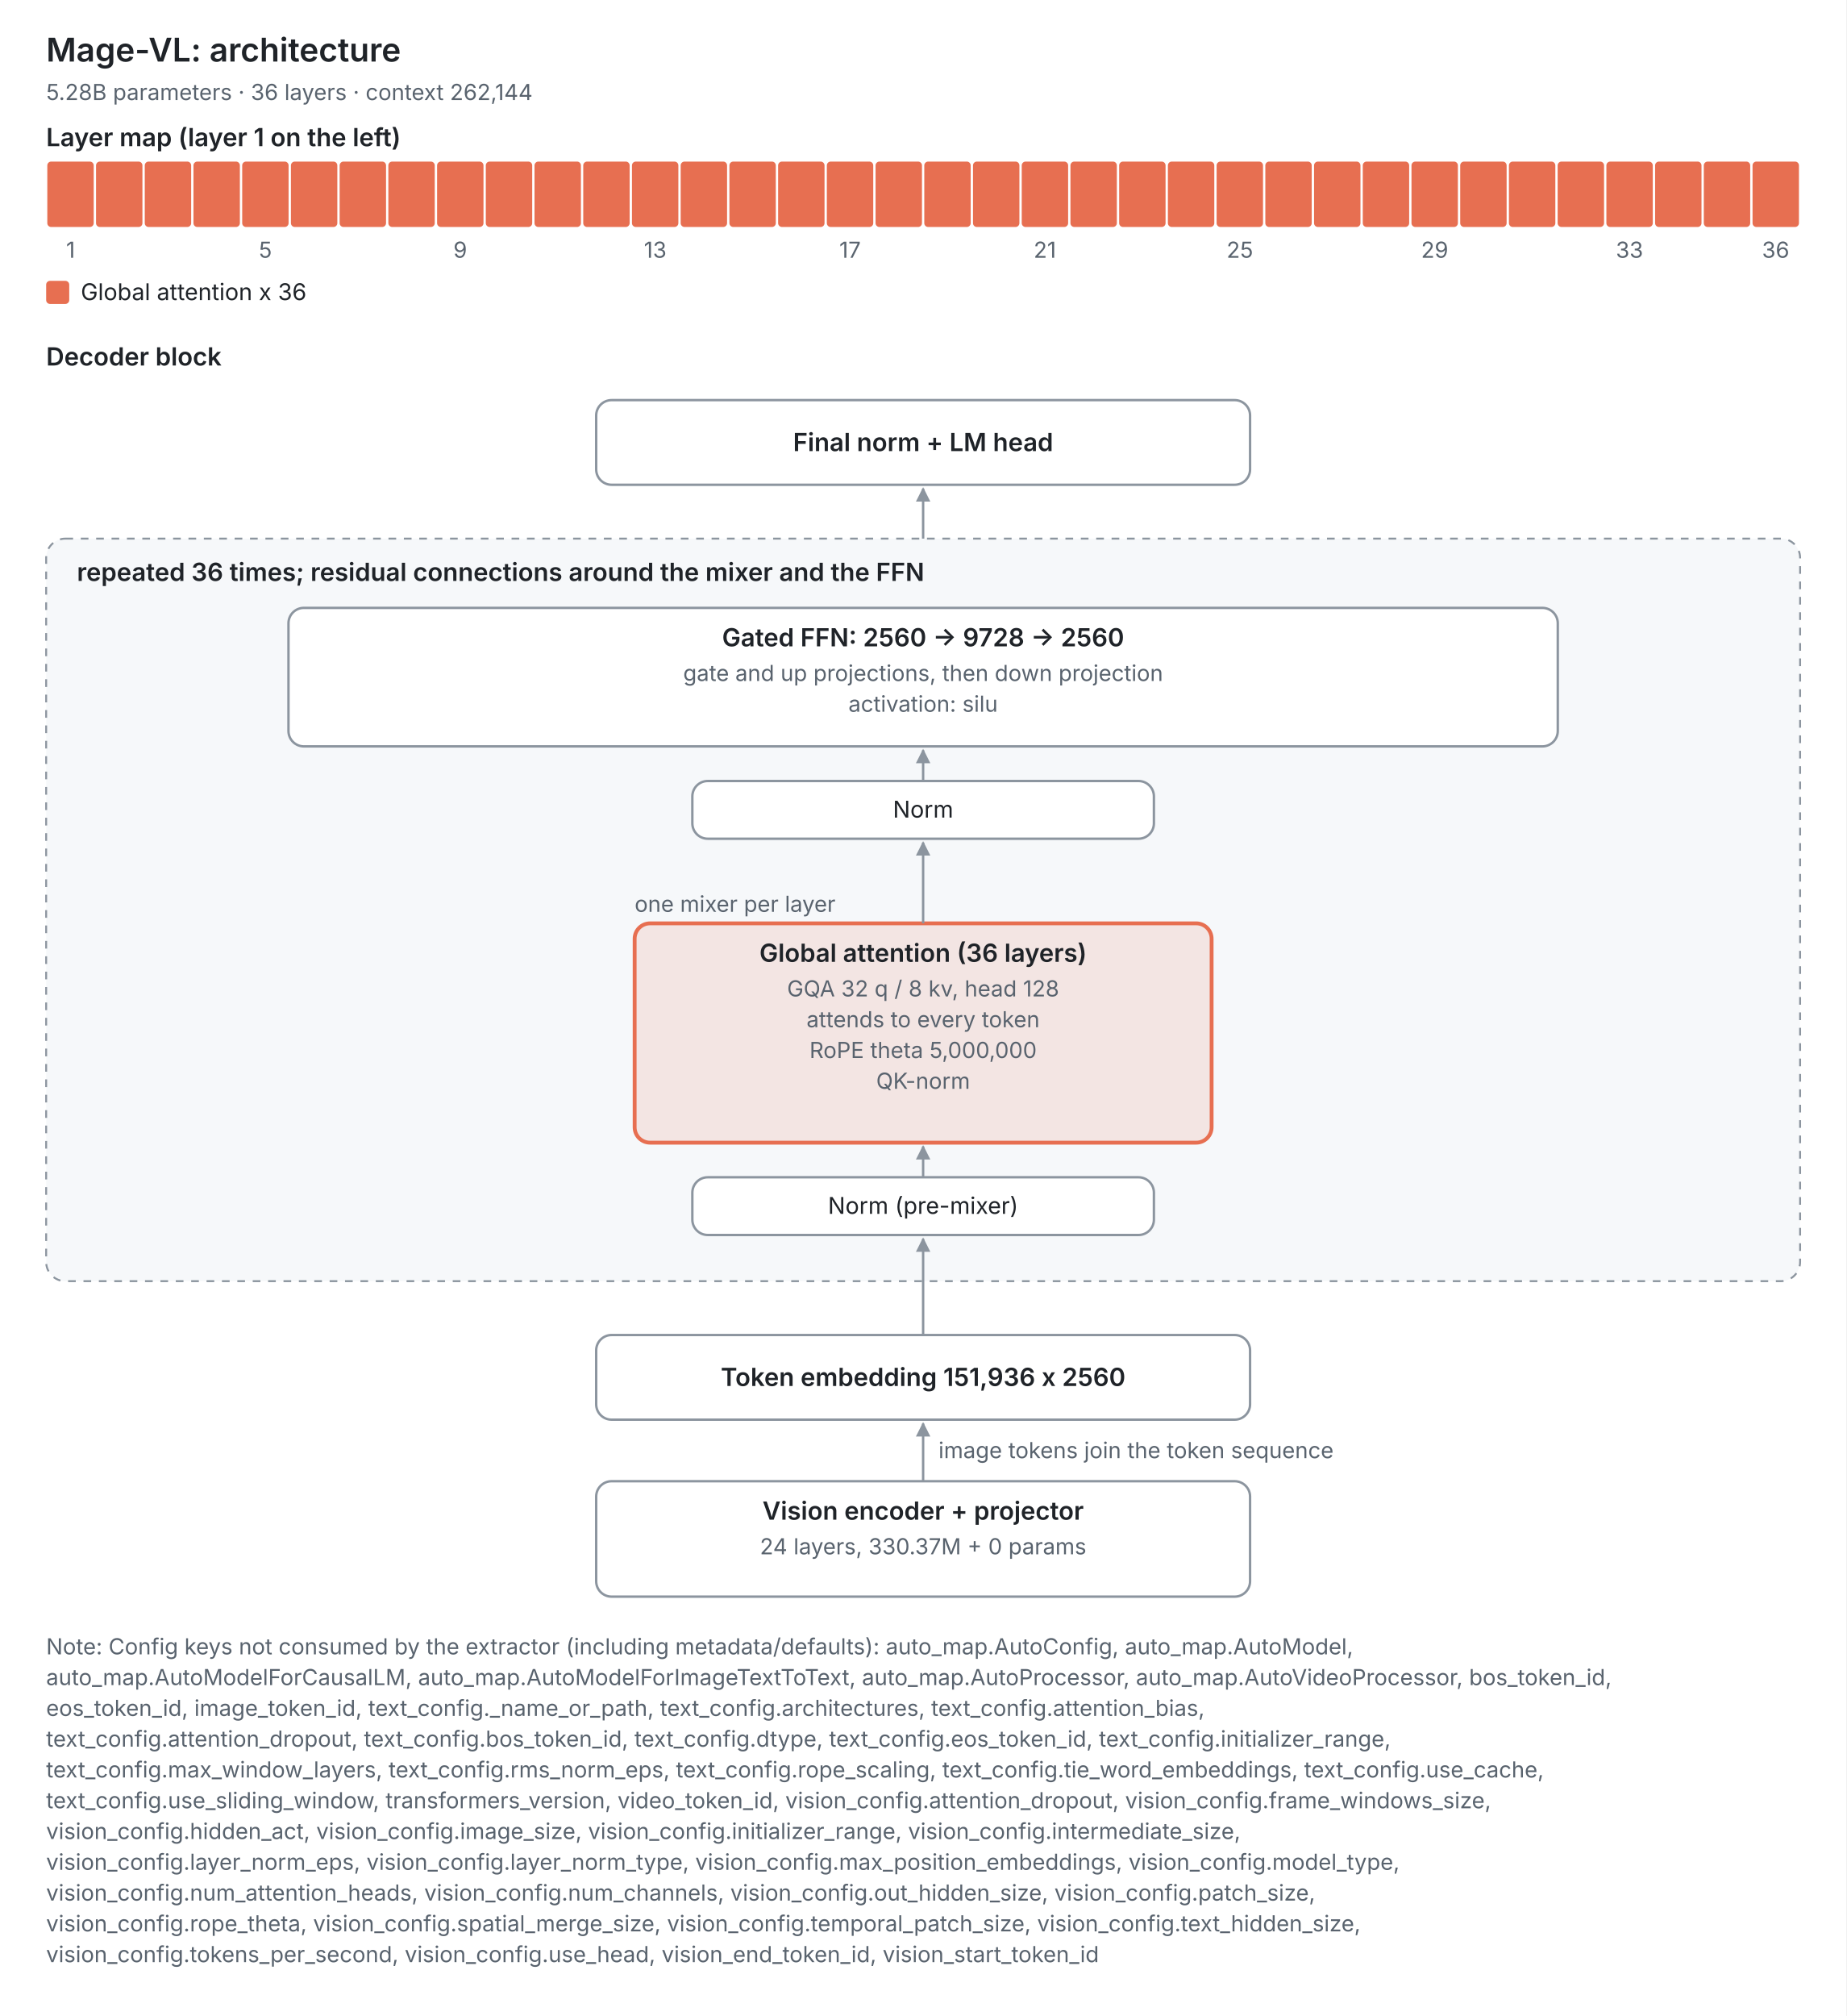
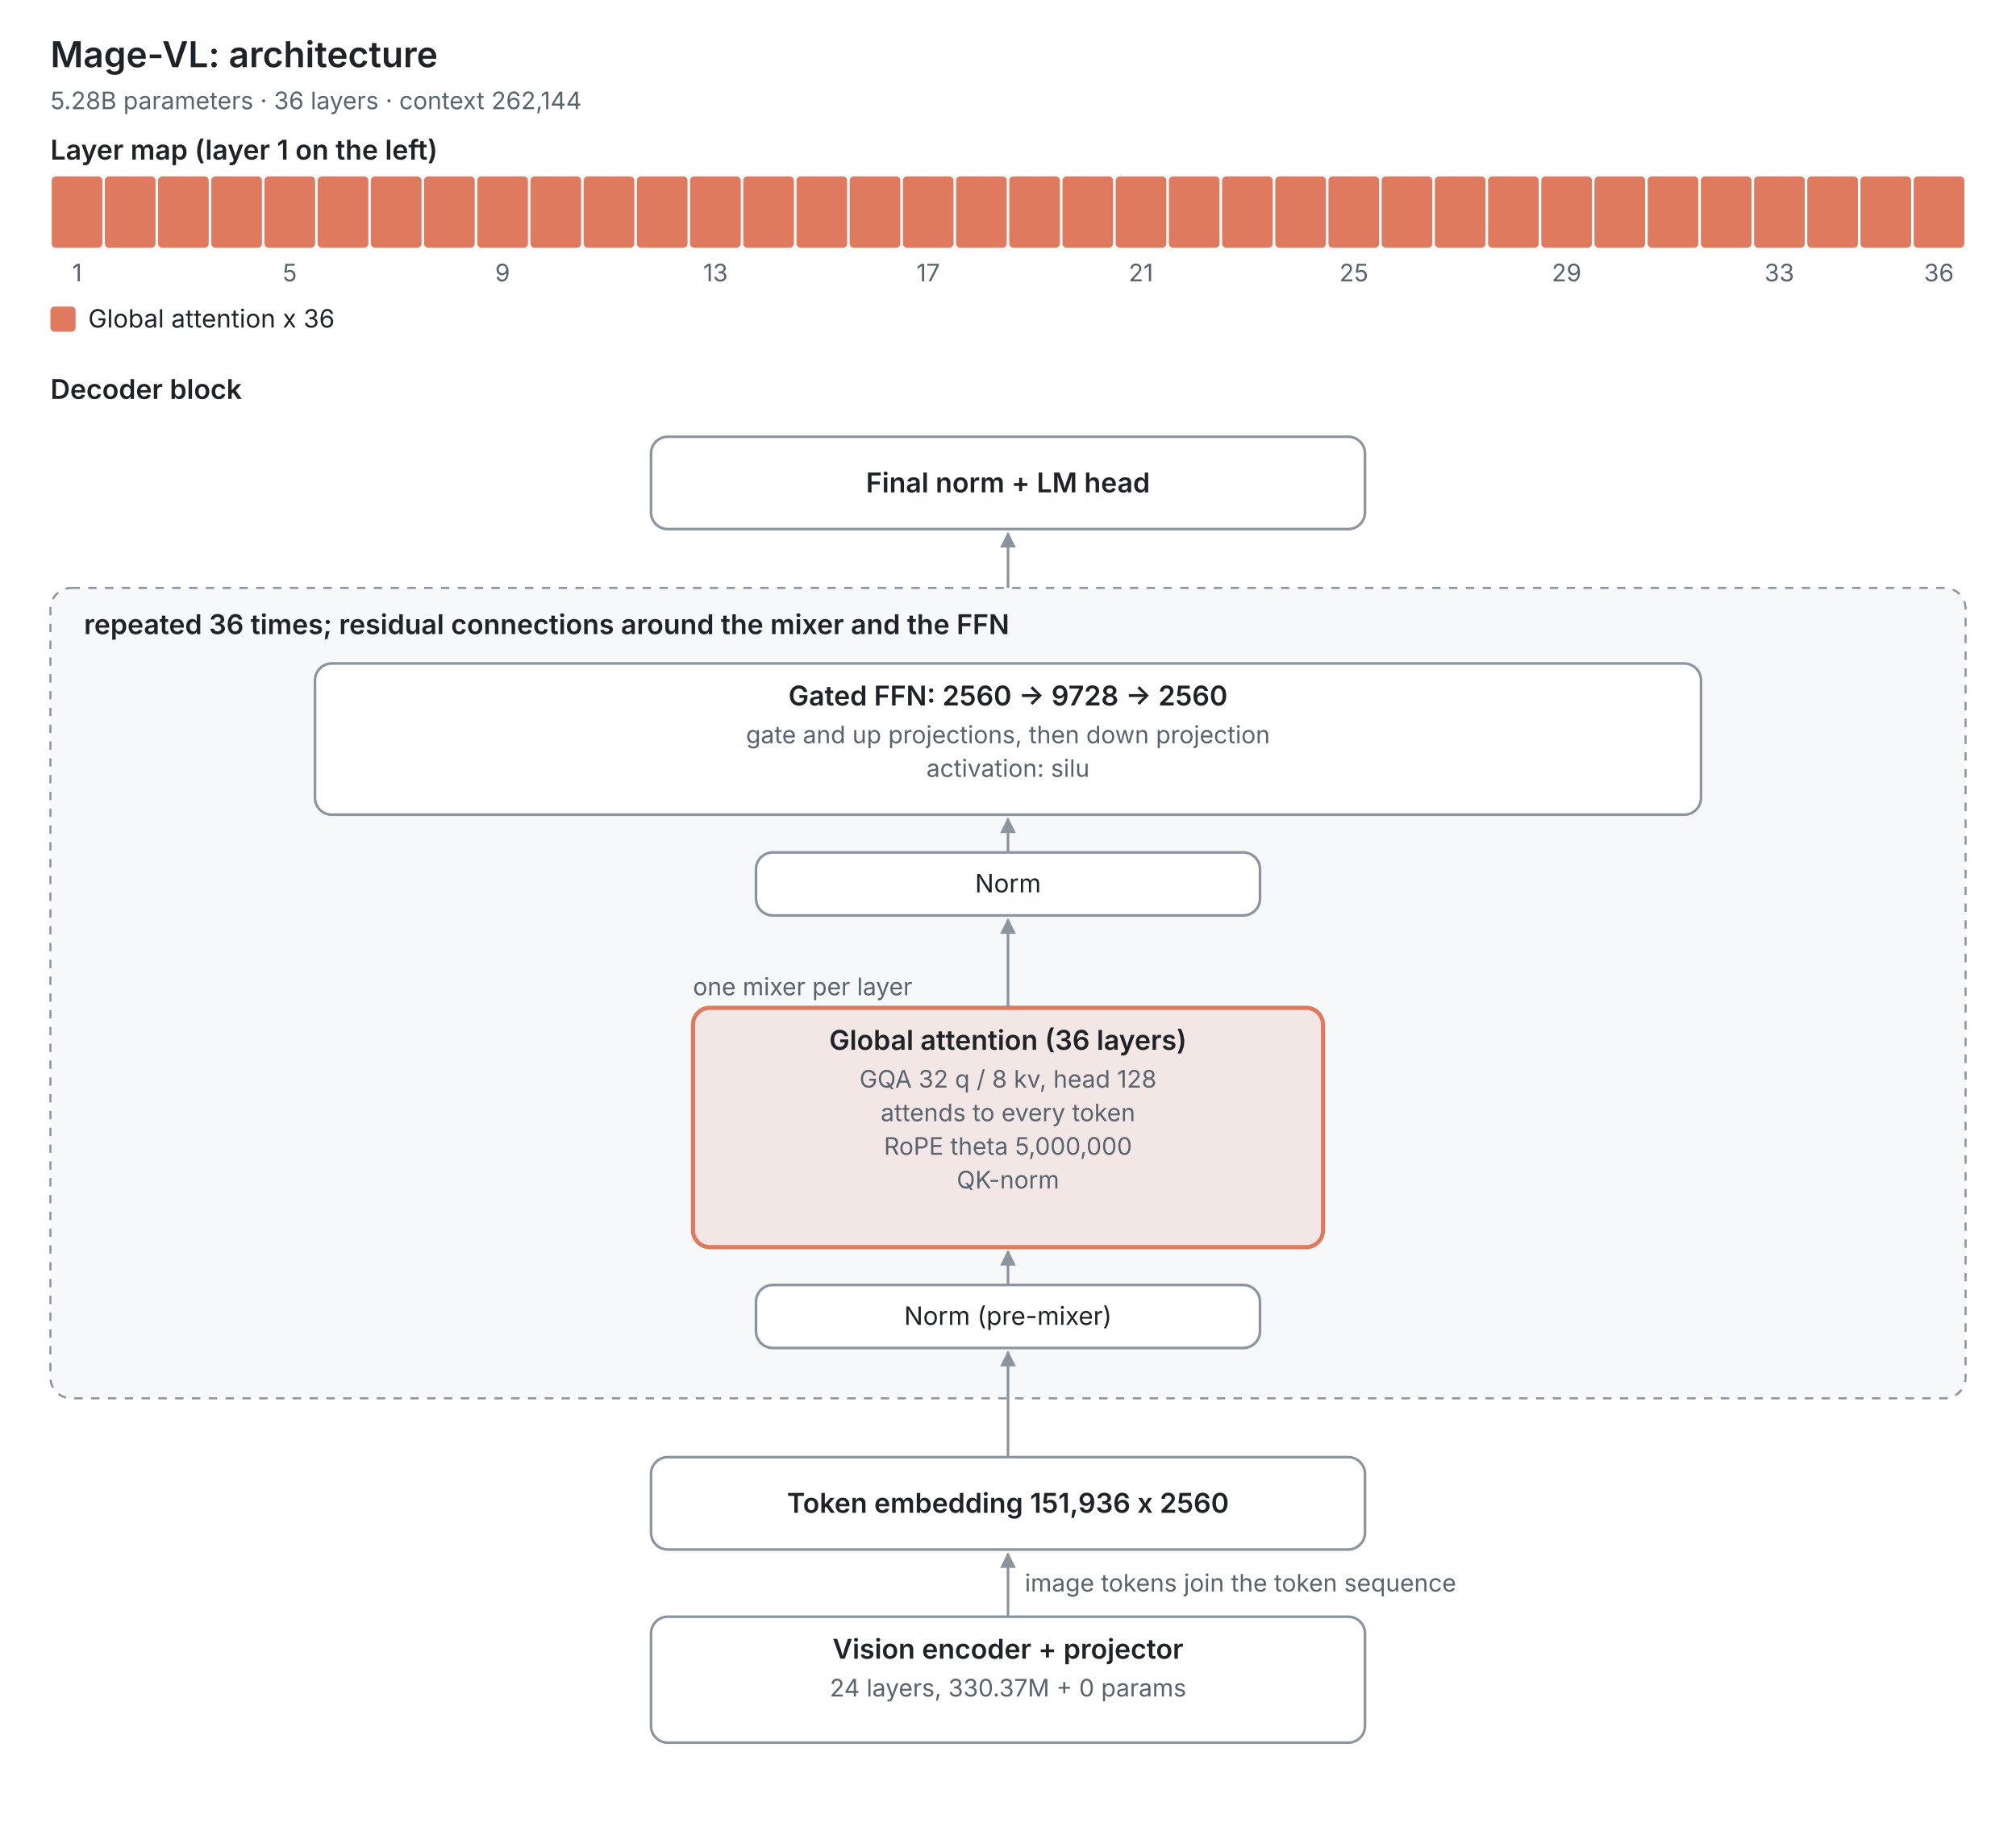
- <svg xmlns="http://www.w3.org/2000/svg" viewBox="0 0 960 1048" role="img" aria-label="Mage-VL architecture">
+ <svg xmlns="http://www.w3.org/2000/svg" viewBox="0 0 960 872" role="img" aria-label="Mage-VL architecture">
  <style>
.t{font:600 17px system-ui,-apple-system,Segoe UI,sans-serif;fill:#1f2328}
.h{font:600 13px system-ui,-apple-system,Segoe UI,sans-serif;fill:#1f2328}
.b{font:12px system-ui,-apple-system,Segoe UI,sans-serif;fill:#1f2328}
.q{font:11.5px system-ui,-apple-system,Segoe UI,sans-serif;fill:#59636e}
.edge{stroke:#8c959f;stroke-width:1.25;fill:none}
.box{fill:#ffffff;stroke:#8c959f;stroke-width:1.25}
.cont{fill:#f6f8fa;stroke:#8c959f;stroke-width:1;stroke-dasharray:4 4}
- .k-kda{fill:#2a9d8f}.k-dsa{fill:#e76f51}.k-mla{fill:#f4a261}.k-conv{fill:#5b7fbf}.k-swa{fill:#8ab17d}.k-full{fill:#e76f51}
- .mix.k-kda{fill:#2a9d8f22;stroke:#2a9d8f}.mix.k-dsa{fill:#e76f5122;stroke:#e76f51}.mix.k-mla{fill:#f4a26122;stroke:#f4a261}
- .mix.k-conv{fill:#5b7fbf22;stroke:#5b7fbf}.mix.k-swa{fill:#8ab17d22;stroke:#8ab17d}.mix.k-full{fill:#e76f5122;stroke:#e76f51}
.mix{stroke-width:2}
- .k-mamba{fill:#a17bbb}.k-mlp{fill:#c69b50}
- .mix.k-mamba{fill:#a17bbb22;stroke:#a17bbb}.mix.k-mlp{fill:#c69b5022;stroke:#c69b50}
- </style>
+ .k-kda{fill:#2a9d8f}.mix.k-kda{fill:#2a9d8f22;stroke:#2a9d8f}
+ .k-dsa{fill:#b5487a}.mix.k-dsa{fill:#b5487a22;stroke:#b5487a}
+ .k-mla{fill:#f2a65a}.mix.k-mla{fill:#f2a65a22;stroke:#f2a65a}
+ .k-conv{fill:#6a994e}.mix.k-conv{fill:#6a994e22;stroke:#6a994e}
+ .k-swa{fill:#4f7cc3}.mix.k-swa{fill:#4f7cc322;stroke:#4f7cc3}
+ .k-full{fill:#e07a5f}.mix.k-full{fill:#e07a5f22;stroke:#e07a5f}
+ .k-mamba{fill:#8e6cc4}.mix.k-mamba{fill:#8e6cc422;stroke:#8e6cc4}
+ .k-mlp{fill:#a3a9b1}.mix.k-mlp{fill:#a3a9b122;stroke:#a3a9b1}</style>
  <defs>
    <marker id="ar" viewBox="0 0 10 10" refX="9" refY="5" markerWidth="6" markerHeight="6" orient="auto-start-reverse">
      <path d="M0 0L10 5L0 10z" fill="#8c959f" />
    </marker>
  </defs>
-   <rect width="960" height="1048" fill="#ffffff" />
+   <rect width="960" height="872" fill="#ffffff" />
  <text x="24.0" y="32.0" class="t" text-anchor="start">Mage-VL: architecture</text>
  <text x="24.0" y="52.0" class="q" text-anchor="start">5.28B parameters · 36 layers · context 262,144</text>
  <text x="24.0" y="76.0" class="h" text-anchor="start">Layer map (layer 1 on the left)</text>
  <rect x="24.60" y="84" width="24.13" height="34" rx="2" class="k-full" />
  <rect x="49.93" y="84" width="24.13" height="34" rx="2" class="k-full" />
  <rect x="75.27" y="84" width="24.13" height="34" rx="2" class="k-full" />
  <rect x="100.60" y="84" width="24.13" height="34" rx="2" class="k-full" />
  <rect x="125.93" y="84" width="24.13" height="34" rx="2" class="k-full" />
  <rect x="151.27" y="84" width="24.13" height="34" rx="2" class="k-full" />
  <rect x="176.60" y="84" width="24.13" height="34" rx="2" class="k-full" />
  <rect x="201.93" y="84" width="24.13" height="34" rx="2" class="k-full" />
  <rect x="227.27" y="84" width="24.13" height="34" rx="2" class="k-full" />
  <rect x="252.60" y="84" width="24.13" height="34" rx="2" class="k-full" />
  <rect x="277.93" y="84" width="24.13" height="34" rx="2" class="k-full" />
  <rect x="303.27" y="84" width="24.13" height="34" rx="2" class="k-full" />
  <rect x="328.60" y="84" width="24.13" height="34" rx="2" class="k-full" />
  <rect x="353.93" y="84" width="24.13" height="34" rx="2" class="k-full" />
  <rect x="379.27" y="84" width="24.13" height="34" rx="2" class="k-full" />
  <rect x="404.60" y="84" width="24.13" height="34" rx="2" class="k-full" />
  <rect x="429.93" y="84" width="24.13" height="34" rx="2" class="k-full" />
  <rect x="455.27" y="84" width="24.13" height="34" rx="2" class="k-full" />
  <rect x="480.60" y="84" width="24.13" height="34" rx="2" class="k-full" />
  <rect x="505.93" y="84" width="24.13" height="34" rx="2" class="k-full" />
  <rect x="531.27" y="84" width="24.13" height="34" rx="2" class="k-full" />
  <rect x="556.60" y="84" width="24.13" height="34" rx="2" class="k-full" />
  <rect x="581.93" y="84" width="24.13" height="34" rx="2" class="k-full" />
  <rect x="607.27" y="84" width="24.13" height="34" rx="2" class="k-full" />
  <rect x="632.60" y="84" width="24.13" height="34" rx="2" class="k-full" />
  <rect x="657.93" y="84" width="24.13" height="34" rx="2" class="k-full" />
  <rect x="683.27" y="84" width="24.13" height="34" rx="2" class="k-full" />
  <rect x="708.60" y="84" width="24.13" height="34" rx="2" class="k-full" />
  <rect x="733.93" y="84" width="24.13" height="34" rx="2" class="k-full" />
  <rect x="759.27" y="84" width="24.13" height="34" rx="2" class="k-full" />
  <rect x="784.60" y="84" width="24.13" height="34" rx="2" class="k-full" />
  <rect x="809.93" y="84" width="24.13" height="34" rx="2" class="k-full" />
  <rect x="835.27" y="84" width="24.13" height="34" rx="2" class="k-full" />
  <rect x="860.60" y="84" width="24.13" height="34" rx="2" class="k-full" />
  <rect x="885.93" y="84" width="24.13" height="34" rx="2" class="k-full" />
  <rect x="911.27" y="84" width="24.13" height="34" rx="2" class="k-full" />
  <text x="36.7" y="134.0" class="q" text-anchor="middle">1</text>
  <text x="138.0" y="134.0" class="q" text-anchor="middle">5</text>
  <text x="239.3" y="134.0" class="q" text-anchor="middle">9</text>
  <text x="340.7" y="134.0" class="q" text-anchor="middle">13</text>
  <text x="442.0" y="134.0" class="q" text-anchor="middle">17</text>
  <text x="543.3" y="134.0" class="q" text-anchor="middle">21</text>
  <text x="644.7" y="134.0" class="q" text-anchor="middle">25</text>
  <text x="746.0" y="134.0" class="q" text-anchor="middle">29</text>
  <text x="847.3" y="134.0" class="q" text-anchor="middle">33</text>
  <text x="923.3" y="134.0" class="q" text-anchor="middle">36</text>
  <rect x="24" y="146" width="12" height="12" rx="2" class="k-full" />
  <text x="42.0" y="156.0" class="b" text-anchor="start">Global attention x 36</text>
  <text x="24.0" y="190.0" class="h" text-anchor="start">Decoder block</text>
  <rect x="310.0" y="208.0" width="340.0" height="44.0" rx="8" class="box" />
  <text x="480.0" y="234.5" class="h" text-anchor="middle">Final norm + LM head</text>
  <rect x="24" y="280" width="912" height="386" rx="10" class="cont" />
  <text x="40.0" y="302.0" class="h" text-anchor="start">repeated 36 times; residual connections around the mixer and the FFN</text>
  <rect x="150.0" y="316.0" width="660.0" height="72.0" rx="8" class="box" />
  <text x="480.0" y="336.0" class="h" text-anchor="middle">Gated FFN: 2560 -&gt; 9728 -&gt; 2560</text>
  <text x="480.0" y="354.0" class="q" text-anchor="middle">gate and up projections, then down projection</text>
  <text x="480.0" y="370.0" class="q" text-anchor="middle">activation: silu</text>
  <rect x="360.0" y="406.0" width="240.0" height="30.0" rx="8" class="box" />
  <text x="480.0" y="425.0" class="b" text-anchor="middle">Norm</text>
  <rect x="330.0" y="480.0" width="300.0" height="114.0" rx="8" class="mix k-full" />
  <text x="480.0" y="500.0" class="h" text-anchor="middle">Global attention (36 layers)</text>
  <text x="480.0" y="518.0" class="q" text-anchor="middle">GQA 32 q / 8 kv, head 128</text>
  <text x="480.0" y="534.0" class="q" text-anchor="middle">attends to every token</text>
  <text x="480.0" y="550.0" class="q" text-anchor="middle">RoPE theta 5,000,000</text>
  <text x="480.0" y="566.0" class="q" text-anchor="middle">QK-norm</text>
  <text x="330.0" y="474.0" class="q" text-anchor="start">one mixer per layer</text>
  <rect x="360.0" y="612.0" width="240.0" height="30.0" rx="8" class="box" />
  <text x="480.0" y="631.0" class="b" text-anchor="middle">Norm (pre-mixer)</text>
  <path d="M480.0 406V390" class="edge" marker-end="url(#ar)" />
  <path d="M480.0 480V438" class="edge" marker-end="url(#ar)" />
  <path d="M480.0 612V596" class="edge" marker-end="url(#ar)" />
  <path d="M480.0 280V254" class="edge" marker-end="url(#ar)" />
  <path d="M480.0 694V644" class="edge" marker-end="url(#ar)" />
  <rect x="310.0" y="694.0" width="340.0" height="44.0" rx="8" class="box" />
  <text x="480.0" y="720.5" class="h" text-anchor="middle">Token embedding 151,936 x 2560</text>
  <path d="M480.0 770V740" class="edge" marker-end="url(#ar)" />
  <text x="488.0" y="758.0" class="q" text-anchor="start">image tokens join the token sequence</text>
  <rect x="310.0" y="770.0" width="340.0" height="60.0" rx="8" class="box" />
  <text x="480.0" y="790.0" class="h" text-anchor="middle">Vision encoder + projector</text>
  <text x="480.0" y="808.0" class="q" text-anchor="middle">24 layers, 330.37M + 0 params</text>
-   <text x="24.0" y="860.0" class="q" text-anchor="start">Note: Config keys not consumed by the extractor (including metadata/defaults): auto_map.AutoConfig, auto_map.AutoModel, </text>
-   <text x="24.0" y="876.0" class="q" text-anchor="start">auto_map.AutoModelForCausalLM, auto_map.AutoModelForImageTextToText, auto_map.AutoProcessor, auto_map.AutoVideoProcessor, bos_token_id, </text>
-   <text x="24.0" y="892.0" class="q" text-anchor="start">eos_token_id, image_token_id, text_config._name_or_path, text_config.architectures, text_config.attention_bias, </text>
-   <text x="24.0" y="908.0" class="q" text-anchor="start">text_config.attention_dropout, text_config.bos_token_id, text_config.dtype, text_config.eos_token_id, text_config.initializer_range, </text>
-   <text x="24.0" y="924.0" class="q" text-anchor="start">text_config.max_window_layers, text_config.rms_norm_eps, text_config.rope_scaling, text_config.tie_word_embeddings, text_config.use_cache, </text>
-   <text x="24.0" y="940.0" class="q" text-anchor="start">text_config.use_sliding_window, transformers_version, video_token_id, vision_config.attention_dropout, vision_config.frame_windows_size, </text>
-   <text x="24.0" y="956.0" class="q" text-anchor="start">vision_config.hidden_act, vision_config.image_size, vision_config.initializer_range, vision_config.intermediate_size, </text>
-   <text x="24.0" y="972.0" class="q" text-anchor="start">vision_config.layer_norm_eps, vision_config.layer_norm_type, vision_config.max_position_embeddings, vision_config.model_type, </text>
-   <text x="24.0" y="988.0" class="q" text-anchor="start">vision_config.num_attention_heads, vision_config.num_channels, vision_config.out_hidden_size, vision_config.patch_size, </text>
-   <text x="24.0" y="1004.0" class="q" text-anchor="start">vision_config.rope_theta, vision_config.spatial_merge_size, vision_config.temporal_patch_size, vision_config.text_hidden_size, </text>
-   <text x="24.0" y="1020.0" class="q" text-anchor="start">vision_config.tokens_per_second, vision_config.use_head, vision_end_token_id, vision_start_token_id </text>
</svg>
